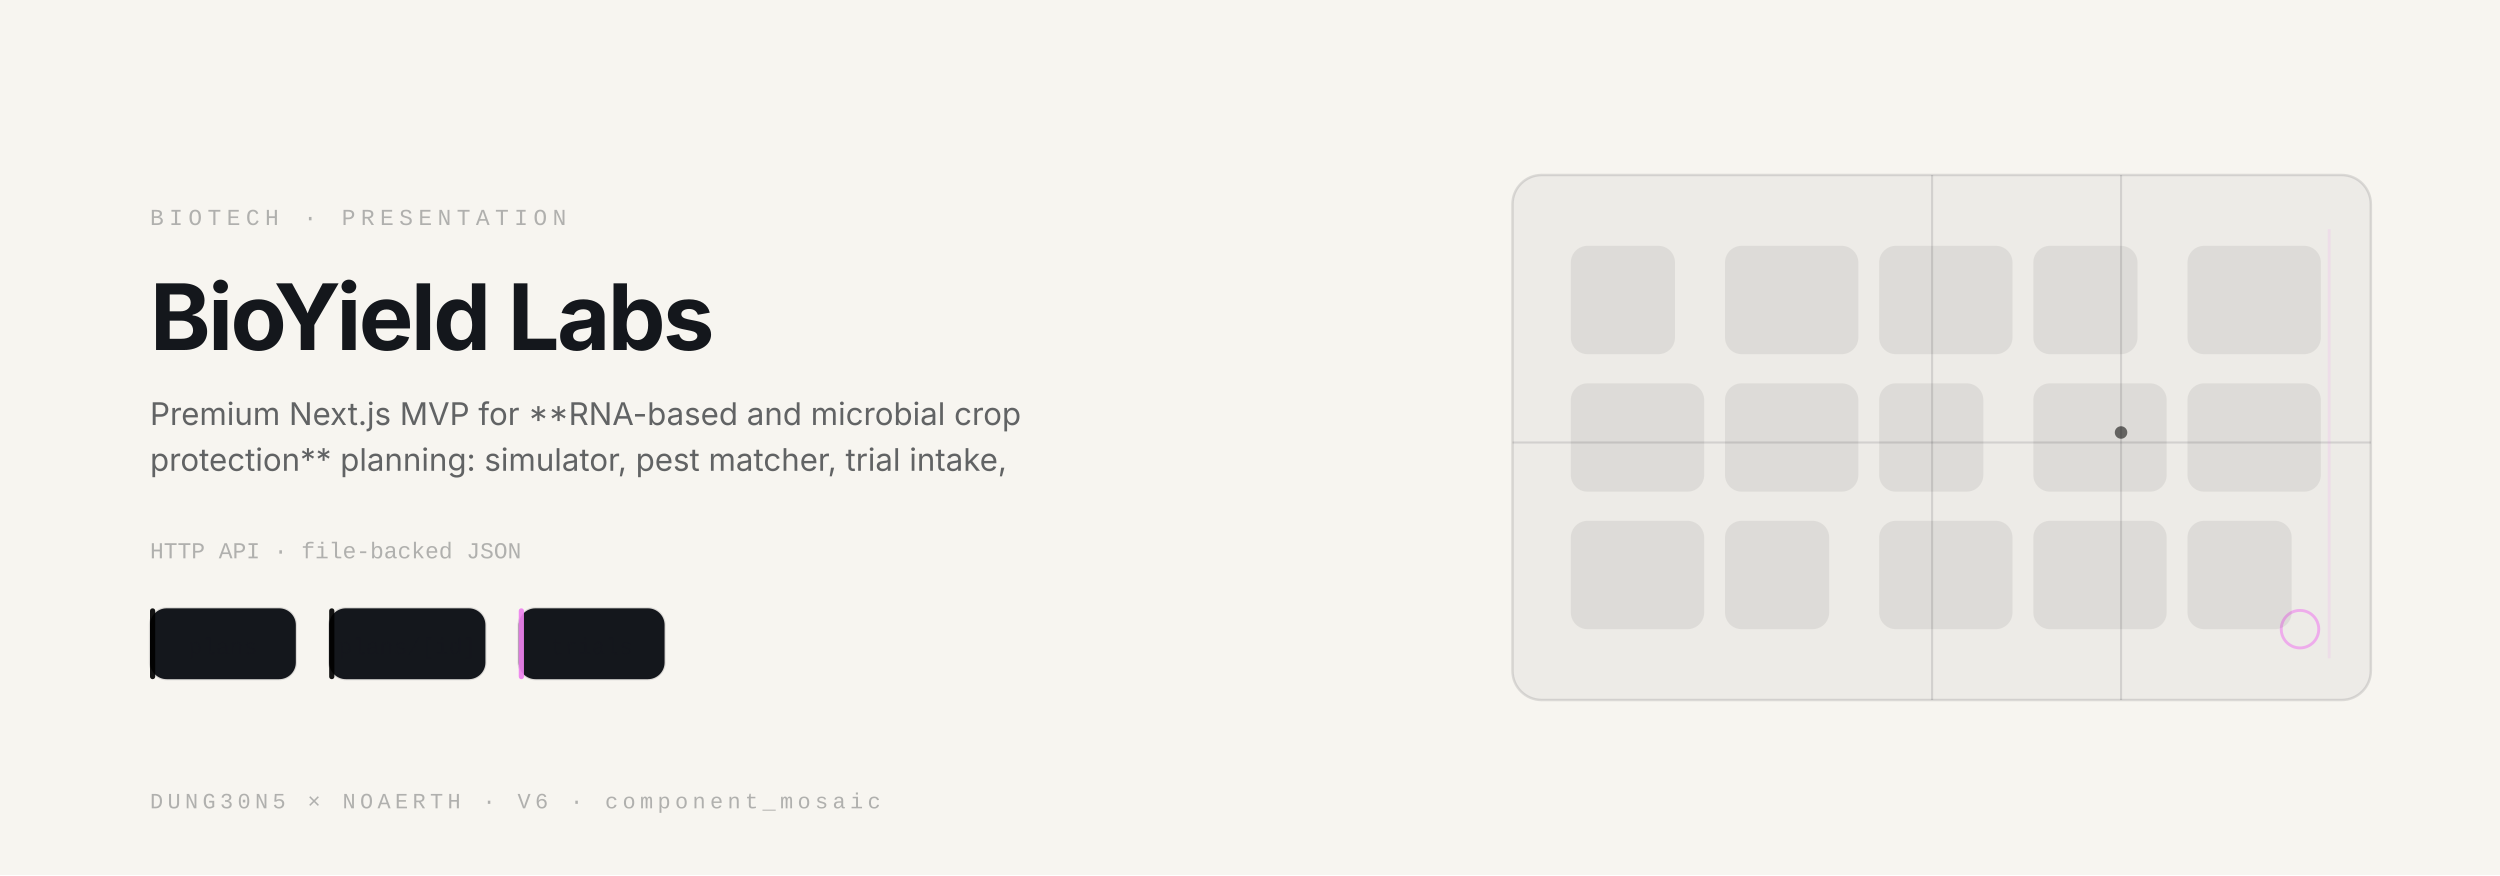
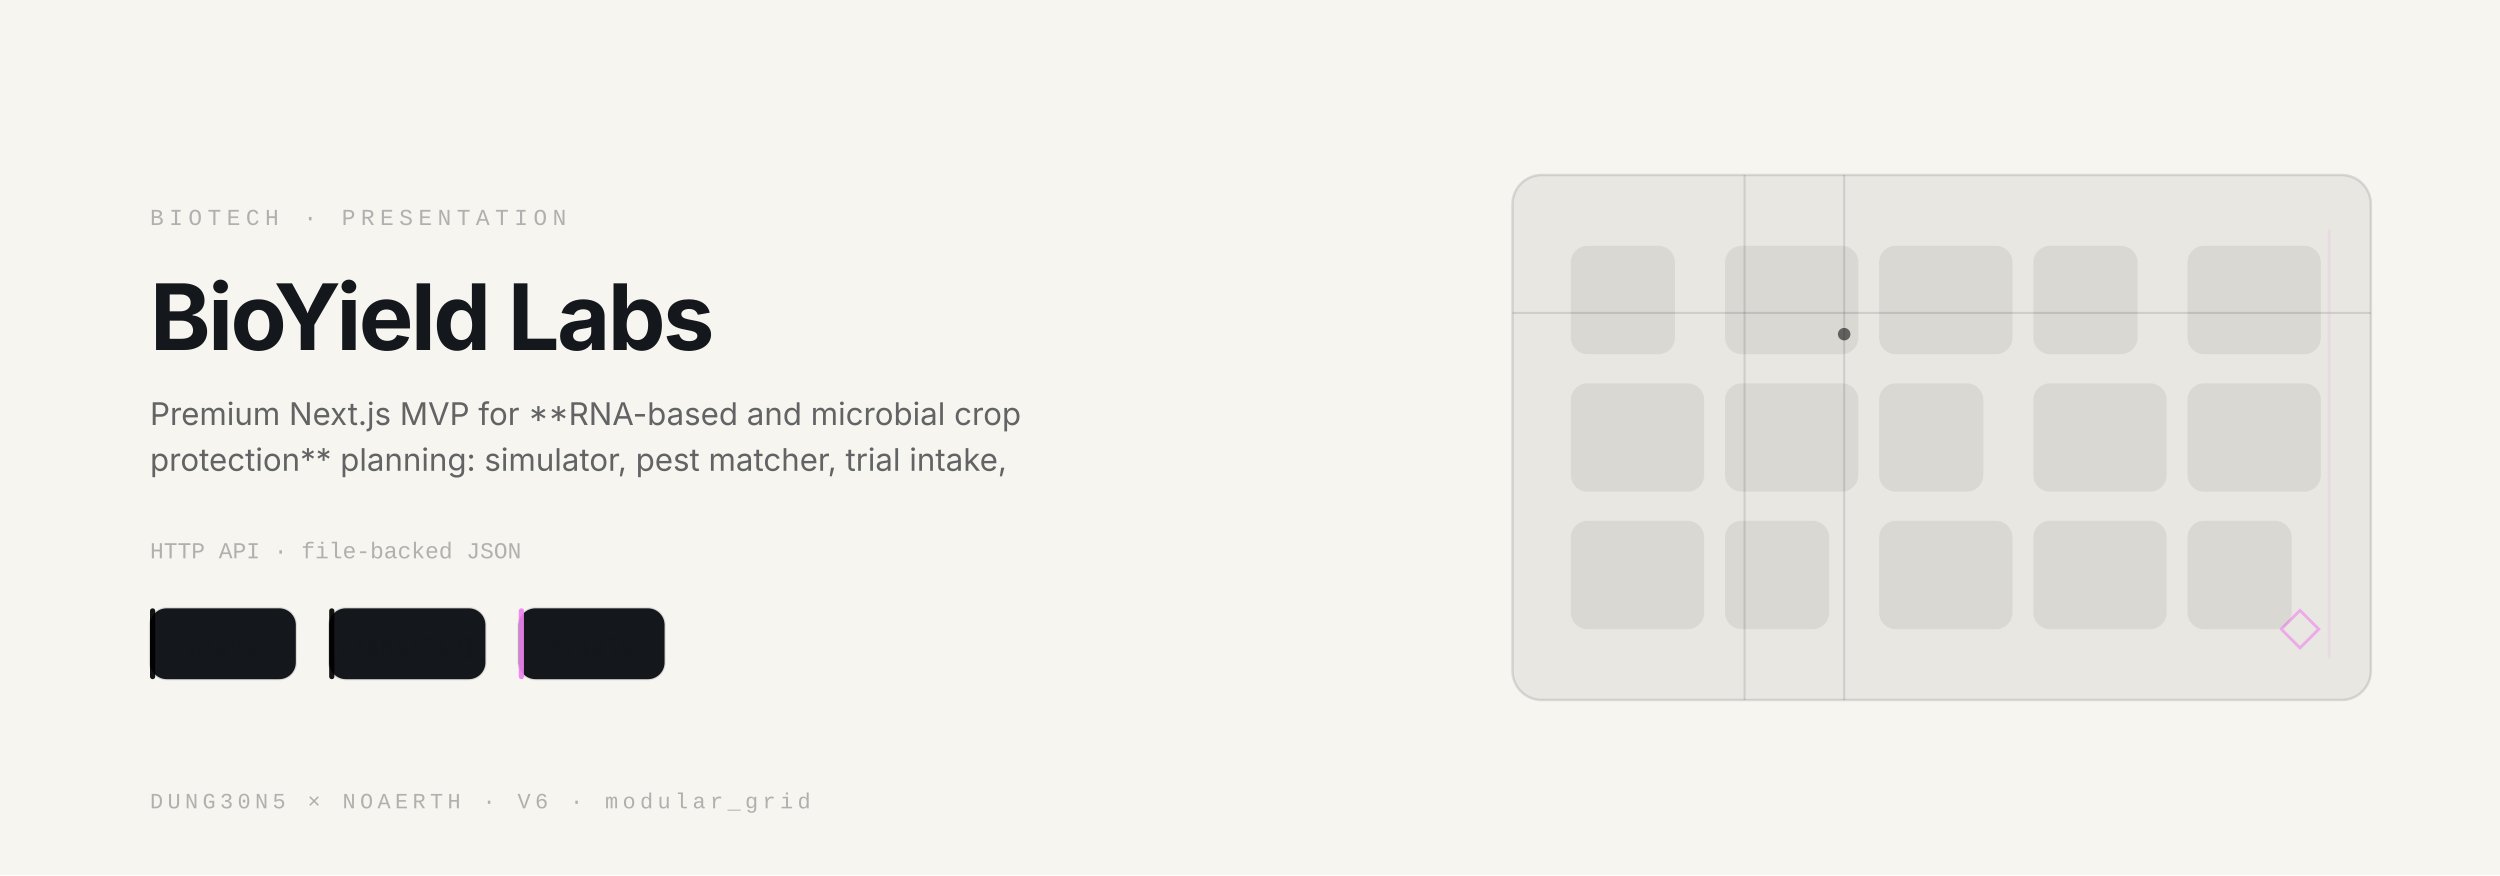
<svg xmlns="http://www.w3.org/2000/svg" viewBox="0 0 1200 420" width="1200" height="420" role="img" aria-label="BioYield Labs: a composed grid assembles and a sweep resolves it">
  <rect width="1200" height="420" fill="#f7f5f0" />
  <text x="72" y="108" font-family="ui-monospace, SFMono-Regular, Menlo, Monaco, Consolas, 'Liberation Mono', monospace" font-size="11" letter-spacing="2.6" fill="#14171c4f">BIOTECH · PRESENTATION</text>
  <text x="72" y="168" font-family="-apple-system, BlinkMacSystemFont, 'Segoe UI', Inter, Helvetica, Arial, sans-serif" font-size="44" font-weight="660" letter-spacing="-1.2" fill="#14171c">BioYield Labs</text>
  <text x="72" y="204" font-family="-apple-system, BlinkMacSystemFont, 'Segoe UI', Inter, Helvetica, Arial, sans-serif" font-size="15" fill="#14171ca8">Premium Next.js MVP for **RNA-based and microbial crop</text>
  <text x="72" y="226" font-family="-apple-system, BlinkMacSystemFont, 'Segoe UI', Inter, Helvetica, Arial, sans-serif" font-size="15" fill="#14171ca8">protection** planning: simulator, pest matcher, trial intake,</text>
  <text x="72" y="268" font-family="ui-monospace, SFMono-Regular, Menlo, Monaco, Consolas, 'Liberation Mono', monospace" font-size="11" fill="#14171c4f">HTTP API · file-backed JSON</text>
  <rect x="72.0" y="292.0" width="70.0" height="34.0" rx="8" fill="#14171c" stroke="#14171c1f" stroke-width="1.1" />
  <rect x="72.0" y="292.0" width="2.5" height="34.0" rx="1.2" fill="mint" opacity="0.92" />
  <text x="107.0" y="314" font-family="ui-monospace, SFMono-Regular, Menlo, Monaco, Consolas, 'Liberation Mono', monospace" font-size="11" fill="#14171c" fill-opacity="0.82" text-anchor="middle">plans</text>
  <rect x="158.0" y="292.0" width="75.0" height="34.0" rx="8" fill="#14171c" stroke="#14171c1f" stroke-width="1.1" />
  <rect x="158.0" y="292.0" width="2.5" height="34.0" rx="1.2" fill="mint" opacity="0.92" />
  <text x="195.5" y="314" font-family="ui-monospace, SFMono-Regular, Menlo, Monaco, Consolas, 'Liberation Mono', monospace" font-size="11" fill="#14171c" fill-opacity="0.82" text-anchor="middle">plans/[id]</text>
  <rect x="249.0" y="292.0" width="70.0" height="34.0" rx="8" fill="#14171c" stroke="#14171c1f" stroke-width="1.1" />
  <rect x="249.0" y="292.0" width="2.5" height="34.0" rx="1.2" fill="violet" opacity="0.92" />
  <text x="284.0" y="314" font-family="ui-monospace, SFMono-Regular, Menlo, Monaco, Consolas, 'Liberation Mono', monospace" font-size="11" fill="#14171c" fill-opacity="0.82" text-anchor="middle">trials</text>
-   <rect x="726.0" y="84.0" width="412.0" height="252.0" rx="14" fill="mint" fill-opacity="0.04" />
+   <rect x="726.0" y="84.0" width="412.0" height="252.0" rx="14" fill="mint" fill-opacity="0.06" />
  <rect x="729.0" y="87.0" width="406.0" height="246.0" rx="12" fill="none" stroke="mint" stroke-width="1" stroke-opacity="0.18" />
  <rect x="726.0" y="84.0" width="412.0" height="252.0" rx="14" fill="none" stroke="#14171c1f" stroke-width="1.2" />
-   <line x1="1018.1" y1="84.0" x2="1018.1" y2="336.0" stroke="#14171c1f" stroke-width="1" />
-   <line x1="927.4" y1="84.0" x2="927.4" y2="336.0" stroke="#14171c1f" stroke-width="1" />
-   <line x1="726.0" y1="212.4" x2="1138.0" y2="212.4" stroke="#14171c1f" stroke-width="1" />
-   <circle cx="1018.1" cy="207.6" r="3" fill="mint" opacity="0.55" />
+   <line x1="885.2" y1="84.0" x2="885.2" y2="336.0" stroke="#14171c1f" stroke-width="1" />
+   <line x1="837.4" y1="84.0" x2="837.4" y2="336.0" stroke="#14171c1f" stroke-width="1" />
+   <line x1="726.0" y1="150.2" x2="1138.0" y2="150.2" stroke="#14171c1f" stroke-width="1" />
+   <circle cx="885.2" cy="160.4" r="3" fill="mint" opacity="0.55" />
  <rect x="734.0" y="92.0" width="396.0" height="236.0" rx="12" fill="none" stroke="mint" stroke-width="1" stroke-opacity="0.22" />
-   <circle cx="1104.0" cy="302.0" r="9" fill="none" stroke="violet" stroke-width="1.4" opacity="0.6" />
+   <path d="M1095.0 302.0 l9 -9 l9 9 l-9 9 z" fill="none" stroke="violet" stroke-width="1.4" opacity="0.6" />
  <rect x="754" y="118" width="50" height="52" rx="8" fill="mint" fill-opacity="0.08" stroke="mint" stroke-width="1" stroke-opacity="0.4" opacity="0.85" />
  <rect x="828" y="118" width="64" height="52" rx="8" fill="mint" fill-opacity="0.08" stroke="mint" stroke-width="1" stroke-opacity="0.4" opacity="0.85" />
  <rect x="902" y="118" width="64" height="52" rx="8" fill="mint" fill-opacity="0.08" stroke="mint" stroke-width="1" stroke-opacity="0.4" opacity="0.85" />
  <rect x="976" y="118" width="50" height="52" rx="8" fill="mint" fill-opacity="0.08" stroke="mint" stroke-width="1" stroke-opacity="0.4" opacity="0.85" />
  <rect x="1050" y="118" width="64" height="52" rx="8" fill="mint" fill-opacity="0.08" stroke="mint" stroke-width="1" stroke-opacity="0.4" opacity="0.85" />
  <rect x="754" y="184" width="64" height="52" rx="8" fill="mint" fill-opacity="0.08" stroke="mint" stroke-width="1" stroke-opacity="0.4" opacity="0.85" />
  <rect x="828" y="184" width="64" height="52" rx="8" fill="mint" fill-opacity="0.08" stroke="mint" stroke-width="1" stroke-opacity="0.4" opacity="0.85" />
  <rect x="902" y="184" width="50" height="52" rx="8" fill="mint" fill-opacity="0.08" stroke="mint" stroke-width="1" stroke-opacity="0.4" opacity="0.85" />
  <rect x="976" y="184" width="64" height="52" rx="8" fill="mint" fill-opacity="0.08" stroke="mint" stroke-width="1" stroke-opacity="0.4" opacity="0.85" />
  <rect x="1050" y="184" width="64" height="52" rx="8" fill="mint" fill-opacity="0.08" stroke="mint" stroke-width="1" stroke-opacity="0.4" opacity="0.85" />
  <rect x="754" y="250" width="64" height="52" rx="8" fill="mint" fill-opacity="0.08" stroke="mint" stroke-width="1" stroke-opacity="0.4" opacity="0.85" />
  <rect x="828" y="250" width="50" height="52" rx="8" fill="mint" fill-opacity="0.08" stroke="mint" stroke-width="1" stroke-opacity="0.4" opacity="0.85" />
  <rect x="902" y="250" width="64" height="52" rx="8" fill="mint" fill-opacity="0.08" stroke="mint" stroke-width="1" stroke-opacity="0.4" opacity="0.85" />
  <rect x="976" y="250" width="64" height="52" rx="8" fill="mint" fill-opacity="0.08" stroke="mint" stroke-width="1" stroke-opacity="0.4" opacity="0.85" />
  <rect x="1050" y="250" width="50" height="52" rx="8" fill="mint" fill-opacity="0.08" stroke="mint" stroke-width="1" stroke-opacity="0.4" opacity="0.85" />
  <line x1="1118" y1="110" x2="1118" y2="316" stroke="violet" stroke-width="1.4" opacity="0.14" />
-   <text x="72" y="388" font-family="ui-monospace, SFMono-Regular, Menlo, Monaco, Consolas, 'Liberation Mono', monospace" font-size="10.5" letter-spacing="2.1" fill="#14171c4f">DUNG30N5 × NOAERTH · V6 · component_mosaic</text>
+   <text x="72" y="388" font-family="ui-monospace, SFMono-Regular, Menlo, Monaco, Consolas, 'Liberation Mono', monospace" font-size="10.5" letter-spacing="2.1" fill="#14171c4f">DUNG30N5 × NOAERTH · V6 · modular_grid</text>
</svg>
